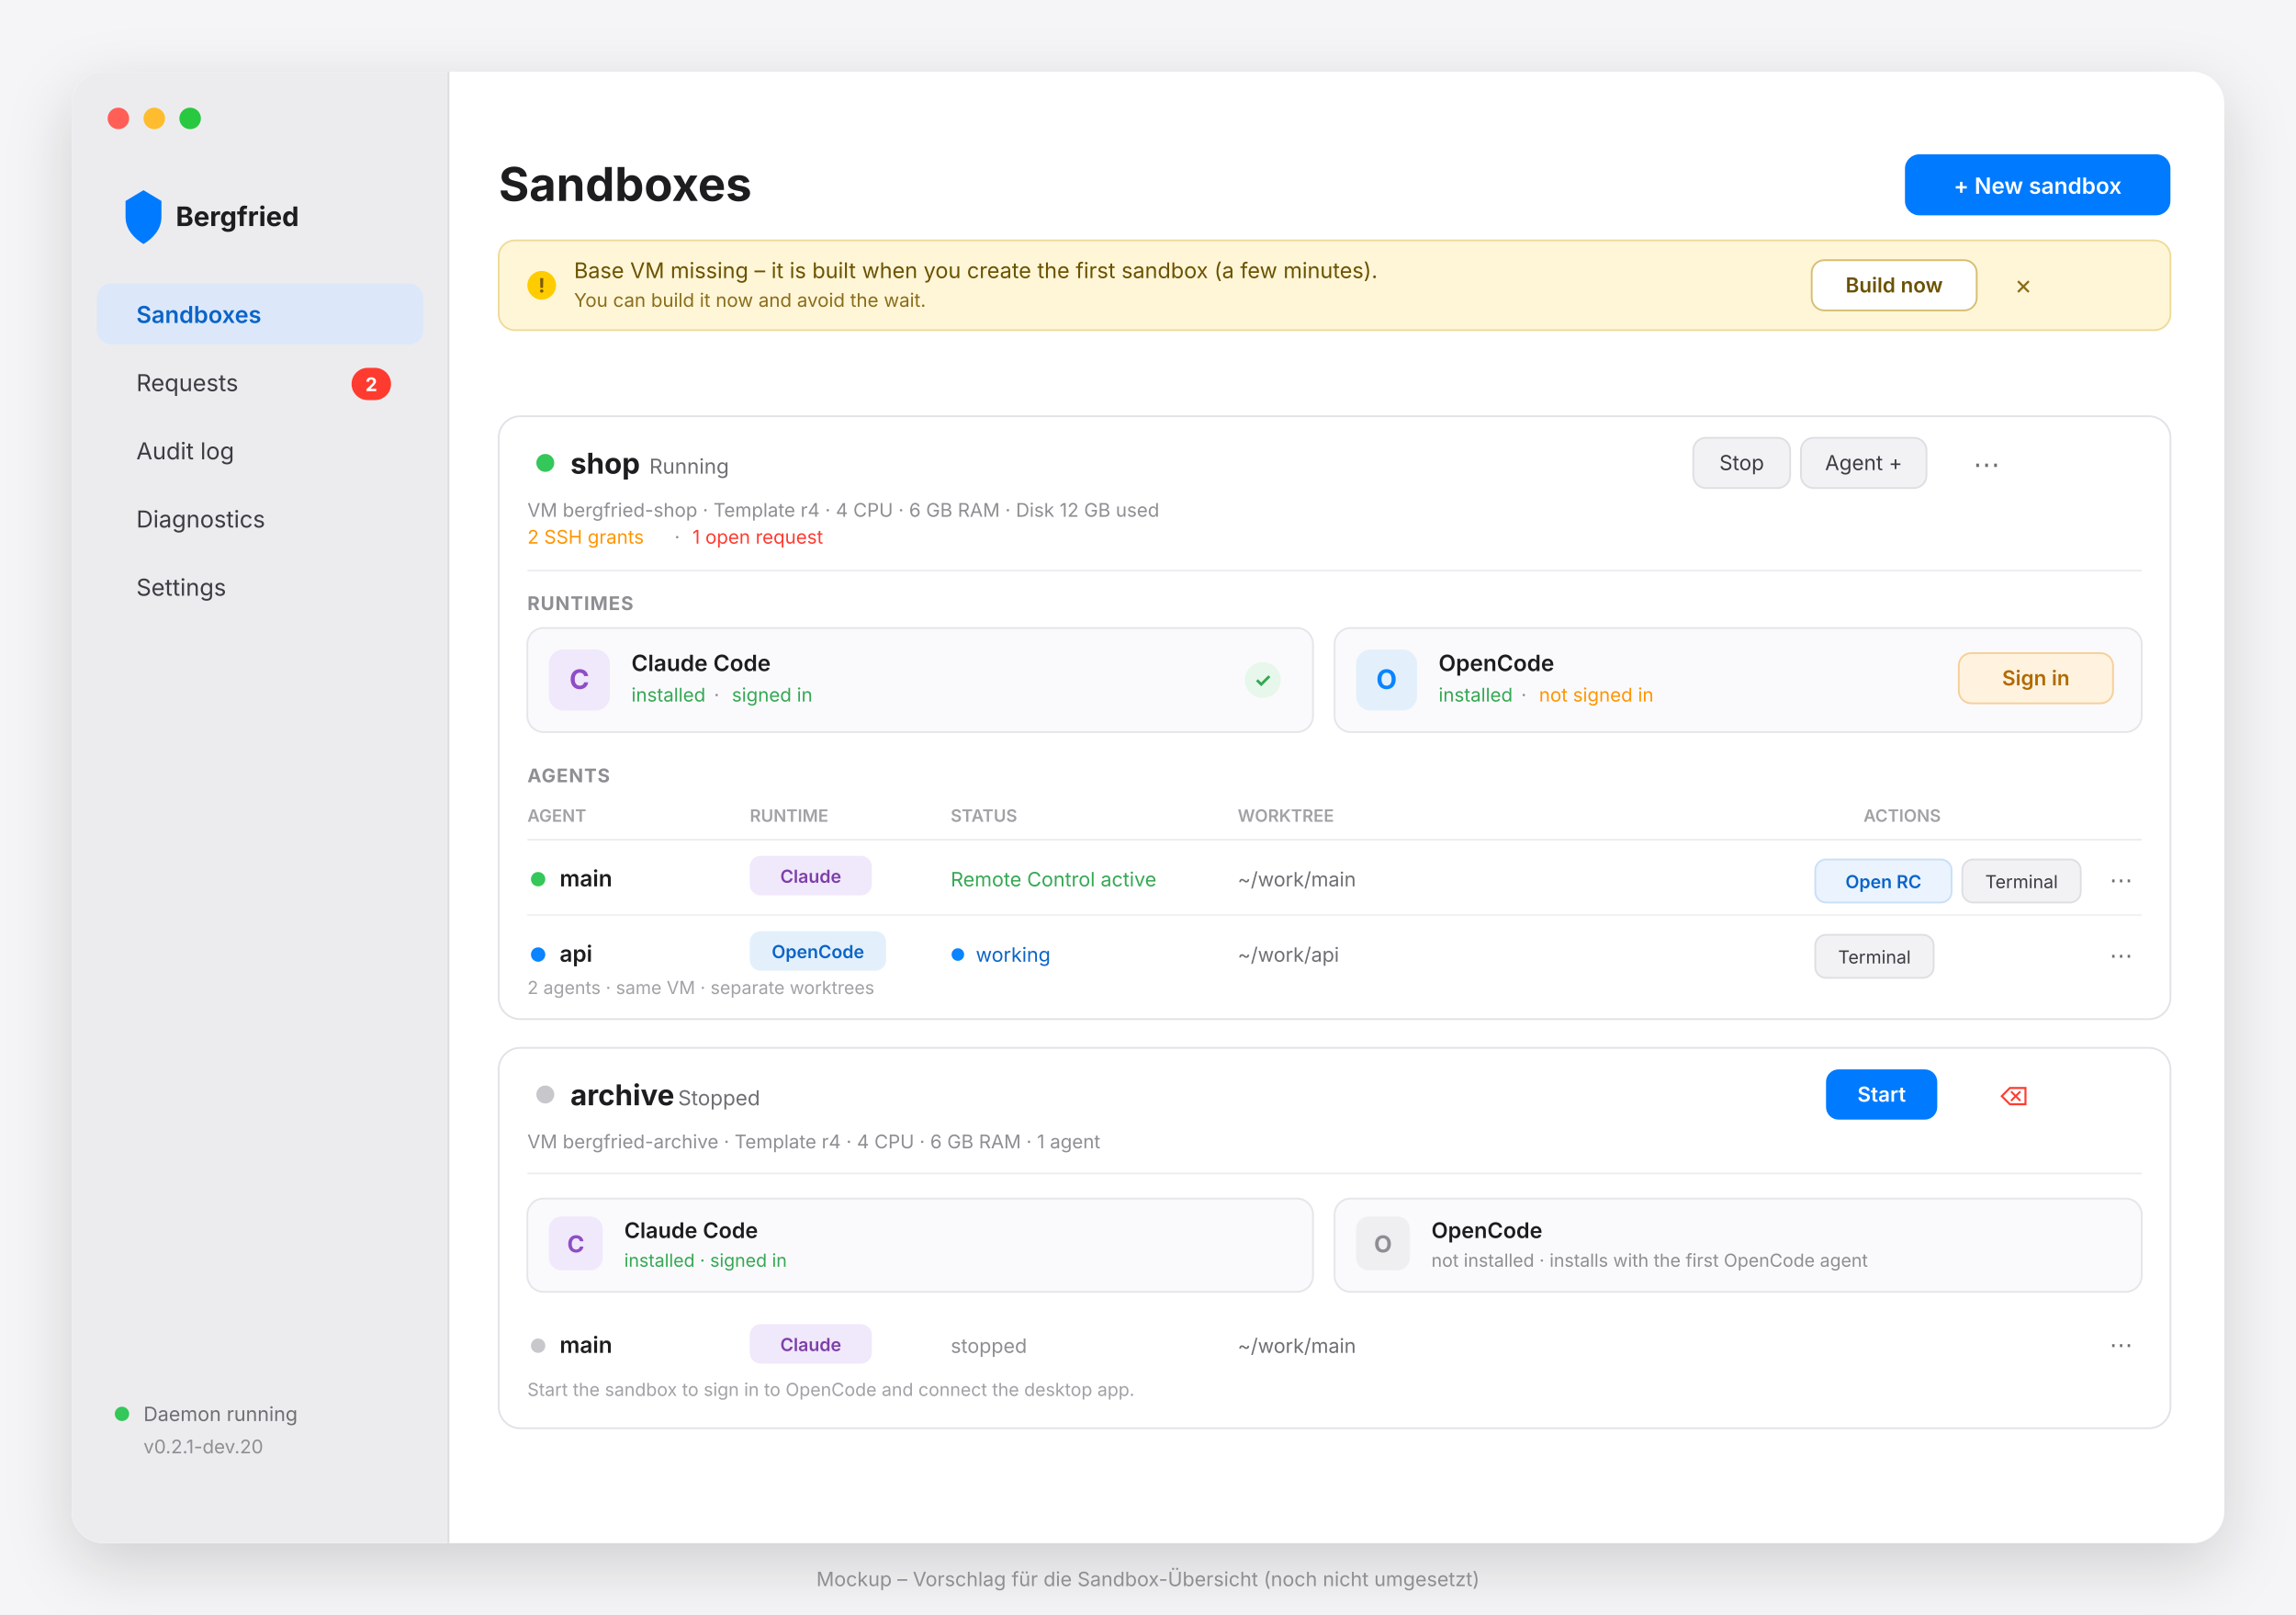
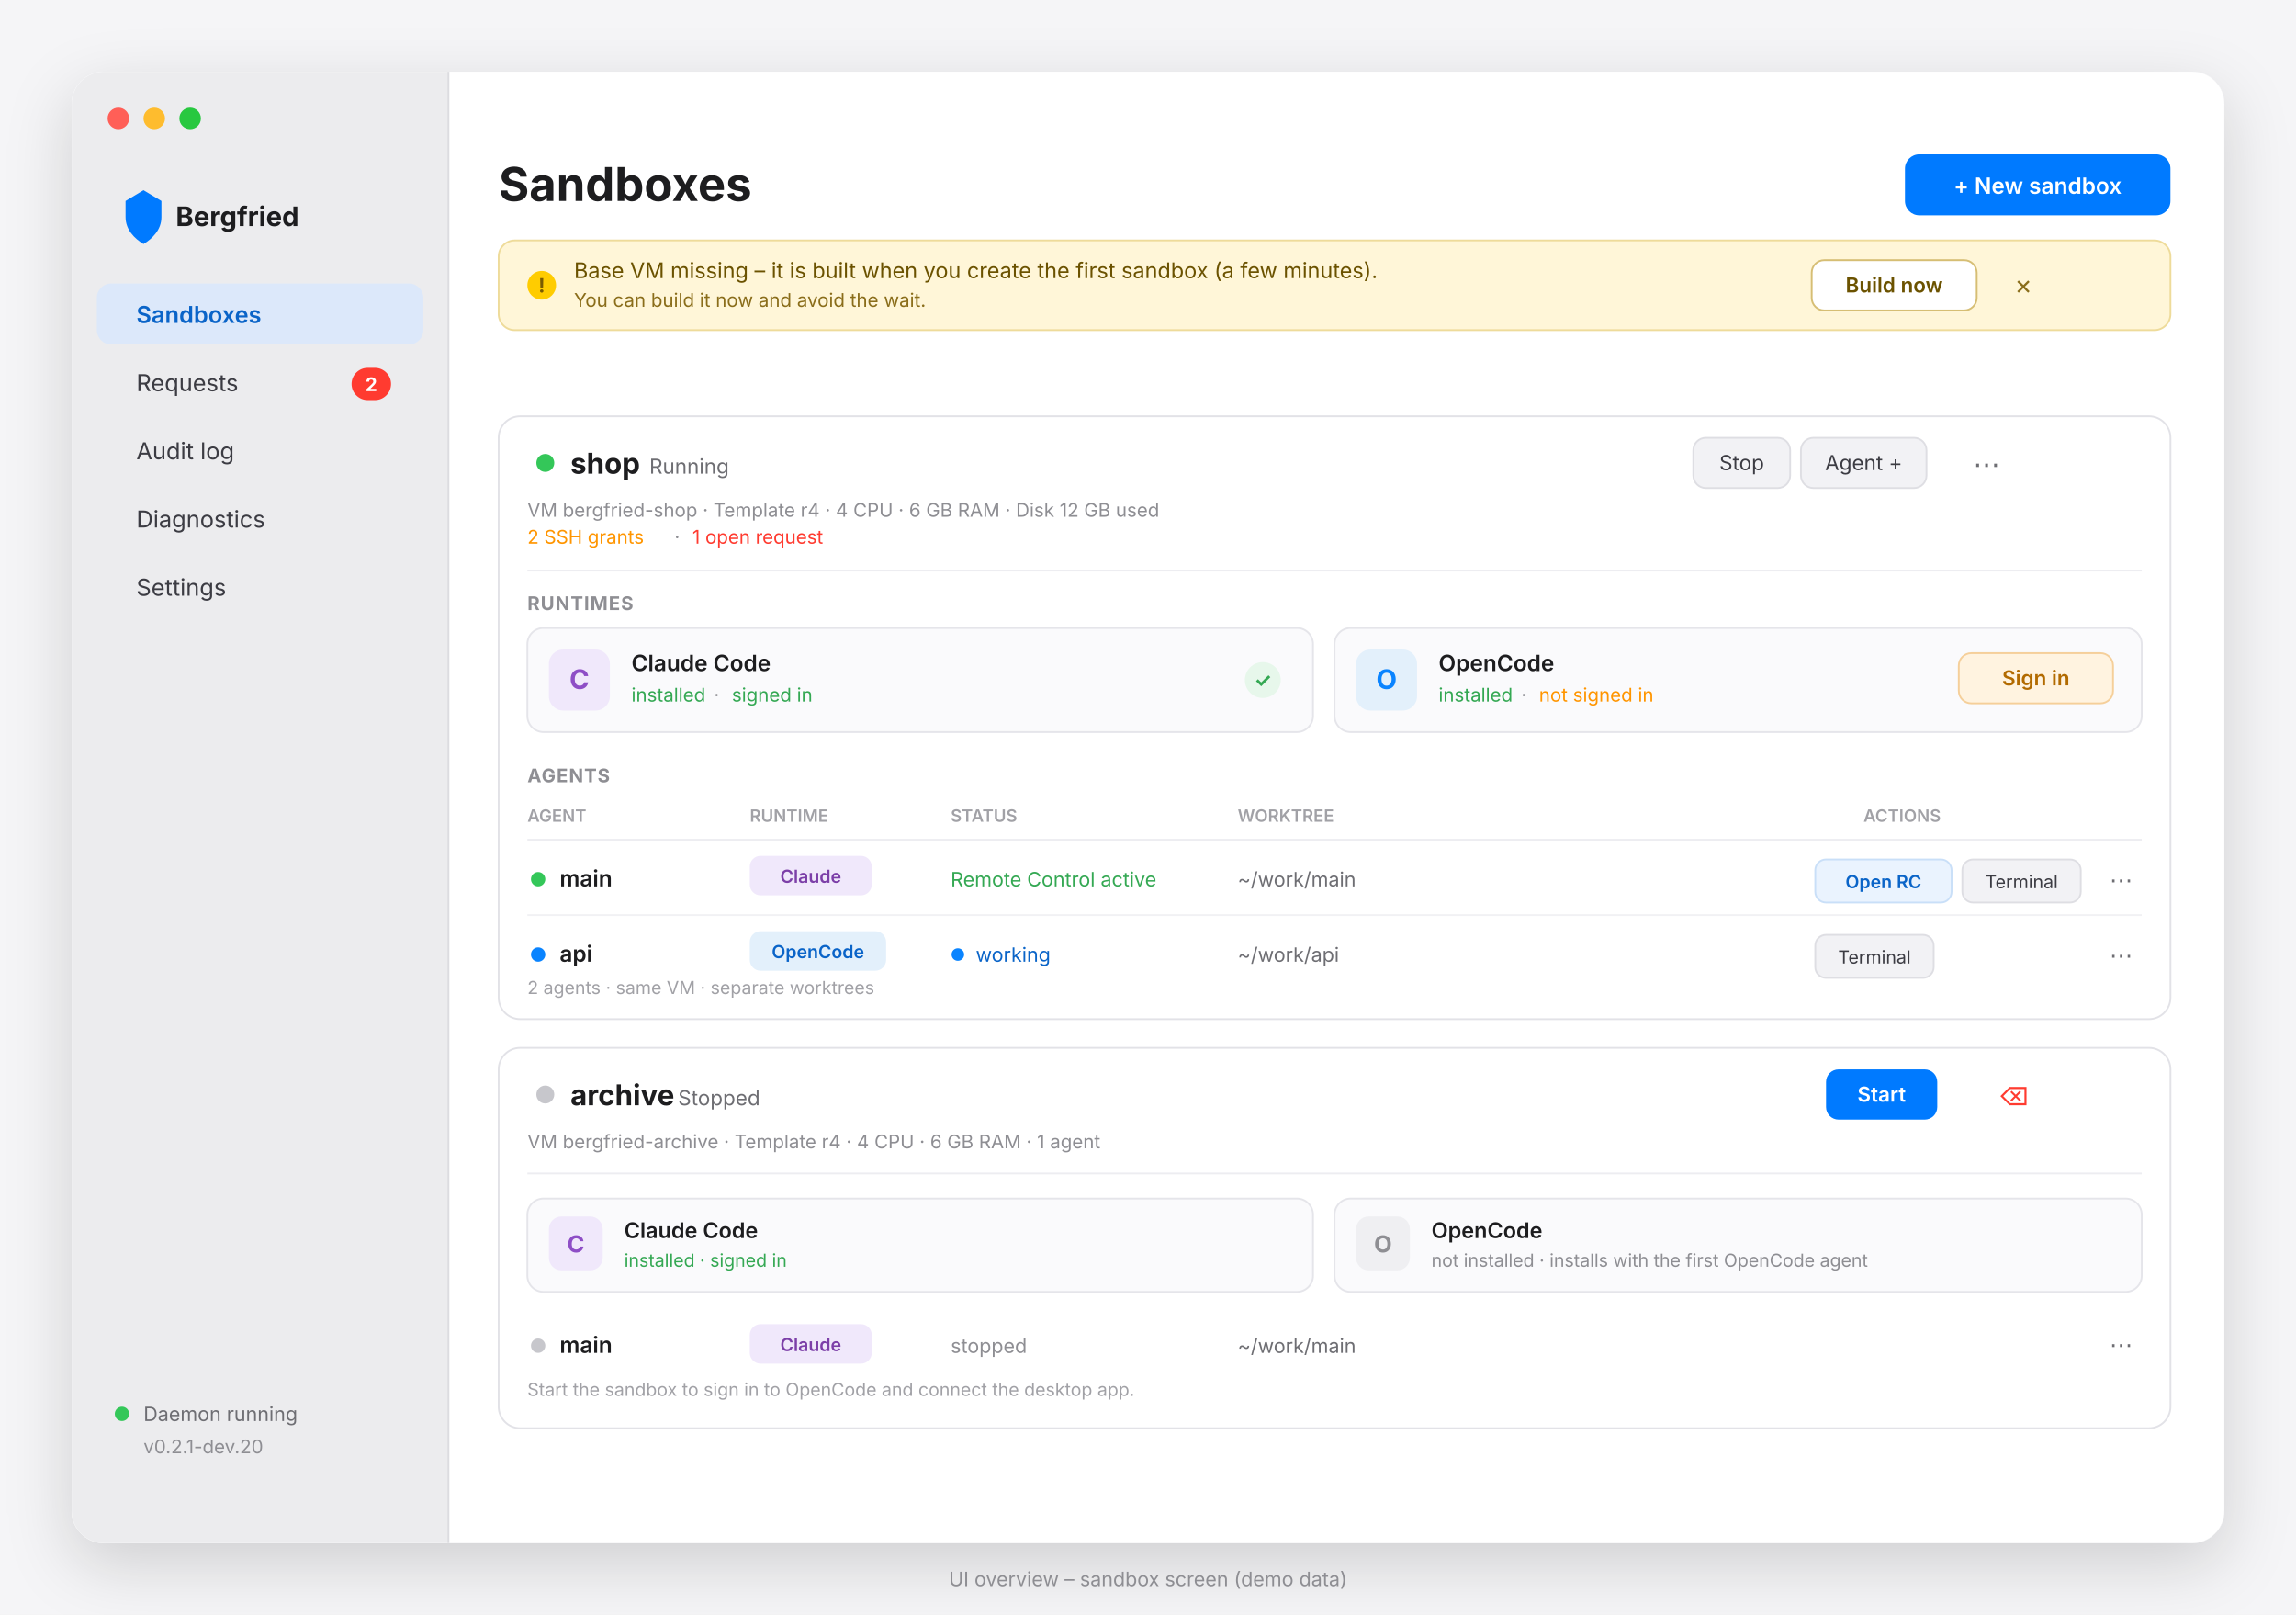
<svg xmlns="http://www.w3.org/2000/svg" width="1280" height="900" viewBox="0 0 1280 900">
  <defs>
    <clipPath id="win">
      <rect x="40" y="40" width="1200" height="820" rx="18" />
    </clipPath>
    <filter id="shadow" x="-10%" y="-10%" width="120%" height="120%">
      <feDropShadow dx="0" dy="12" stdDeviation="18" flood-color="#000" flood-opacity="0.16" />
    </filter>
  </defs>
  <rect width="1280" height="900" fill="#F5F5F7" />
  <g filter="url(#shadow)">
    <rect x="40" y="40" width="1200" height="820" rx="18" fill="#FFFFFF" />
  </g>
  <g clip-path="url(#win)">
    <rect x="40" y="40" width="210" height="820" fill="#ECECEE" />
    <line x1="250" y1="40" x2="250" y2="860" stroke="#DCDCE0" stroke-width="1" />
    <circle cx="66" cy="66" r="6" fill="#FF5F57" />
    <circle cx="86" cy="66" r="6" fill="#FEBC2E" />
    <circle cx="106" cy="66" r="6" fill="#28C840" />
    <path d="M70 112 l10 -6 10 6 v9 c0 7 -5 12 -10 15 c-5 -3 -10 -8 -10 -15 z" fill="#007AFF" />
    <text x="98" y="126" font-family="Inter, Helvetica, Arial, sans-serif" font-size="15" font-weight="700" fill="#1D1D1F">Bergfried</text>
    <rect x="54" y="158" width="182" height="34" rx="8" fill="#DCE8FA" />
    <text x="76" y="180" font-family="Inter" font-size="13" font-weight="600" fill="#0A64C8">Sandboxes</text>
    <text x="76" y="218" font-family="Inter" font-size="13" fill="#3C3C43">Requests</text>
    <rect x="196" y="205" width="22" height="18" rx="9" fill="#FF3B30" />
    <text x="207" y="218" font-family="Inter" font-size="10.5" font-weight="700" fill="#FFFFFF" text-anchor="middle">2</text>
    <text x="76" y="256" font-family="Inter" font-size="13" fill="#3C3C43">Audit log</text>
    <text x="76" y="294" font-family="Inter" font-size="13" fill="#3C3C43">Diagnostics</text>
    <text x="76" y="332" font-family="Inter" font-size="13" fill="#3C3C43">Settings</text>
    <circle cx="68" cy="788" r="4" fill="#34C759" />
    <text x="80" y="792" font-family="Inter" font-size="11" fill="#6E6E73">Daemon running</text>
    <text x="80" y="810" font-family="Inter" font-size="10.5" fill="#8E8E93">v0.2.1-dev.20</text>
    <text x="278" y="112" font-family="Inter" font-size="26" font-weight="700" fill="#1D1D1F">Sandboxes</text>
    <rect x="1062" y="86" width="148" height="34" rx="8" fill="#007AFF" />
    <text x="1136" y="108" font-family="Inter" font-size="12.5" font-weight="600" fill="#FFFFFF" text-anchor="middle">+  New sandbox</text>
    <rect x="278" y="134" width="932" height="50" rx="9" fill="#FFF6D8" stroke="#EEDB9A" />
    <circle cx="302" cy="159" r="8" fill="#FFCC00" />
    <text x="302" y="163" font-family="Inter" font-size="11" font-weight="700" fill="#7A5B00" text-anchor="middle">!</text>
    <text x="320" y="155" font-family="Inter" font-size="12" fill="#6B5200">Base VM missing – it is built when you create the first sandbox (a few minutes).</text>
    <text x="320" y="171" font-family="Inter" font-size="10.5" fill="#8A6D1A">You can build it now and avoid the wait.</text>
    <rect x="1010" y="145" width="92" height="28" rx="7" fill="#FFFFFF" stroke="#D6BE74" />
    <text x="1056" y="163" font-family="Inter" font-size="11.5" font-weight="600" fill="#6B5200" text-anchor="middle">Build now</text>
    <text x="1128" y="164" font-family="Inter" font-size="15" fill="#8A6D1A" text-anchor="middle">×</text>
    <rect x="278" y="232" width="932" height="336" rx="12" fill="#FFFFFF" stroke="#E2E2E7" />
    <circle cx="304" cy="258" r="5" fill="#34C759" />
    <text x="318" y="264" font-family="Inter" font-size="16" font-weight="700" fill="#1D1D1F">shop</text>
    <text x="362" y="264" font-family="Inter" font-size="11.5" fill="#6E6E73">Running</text>
    <rect x="944" y="244" width="54" height="28" rx="7" fill="#F2F2F5" stroke="#DEDEE3" />
    <text x="971" y="262" font-family="Inter" font-size="11.5" fill="#3C3C43" text-anchor="middle">Stop</text>
    <rect x="1004" y="244" width="70" height="28" rx="7" fill="#F2F2F5" stroke="#DEDEE3" />
    <text x="1039" y="262" font-family="Inter" font-size="11.5" fill="#3C3C43" text-anchor="middle">Agent +</text>
    <text x="1100" y="264" font-family="Inter" font-size="15" fill="#6E6E73">⋯</text>
    <text x="294" y="288" font-family="Inter" font-size="10.5" fill="#8E8E93">VM bergfried-shop  ·  Template r4  ·  4 CPU  ·  6 GB RAM  ·  Disk 12 GB used</text>
    <text x="294" y="303" font-family="Inter" font-size="10.5" fill="#FF9500">2 SSH grants</text>
    <text x="376" y="303" font-family="Inter" font-size="10.5" fill="#8E8E93">·</text>
    <text x="386" y="303" font-family="Inter" font-size="10.5" fill="#FF3B30">1 open request</text>
    <line x1="294" y1="318" x2="1194" y2="318" stroke="#EDEDF1" />
    <text x="294" y="340" font-family="Inter" font-size="10.5" font-weight="700" fill="#8E8E93" letter-spacing="0.5">RUNTIMES</text>
    <rect x="294" y="350" width="438" height="58" rx="9" fill="#FAFAFC" stroke="#E5E5EA" />
    <rect x="306" y="362" width="34" height="34" rx="8" fill="#F0E8FB" />
    <text x="323" y="384" font-family="Inter" font-size="15" font-weight="700" fill="#8E4EC6" text-anchor="middle">C</text>
    <text x="352" y="374" font-family="Inter" font-size="12.5" font-weight="600" fill="#1D1D1F">Claude Code</text>
    <text x="352" y="391" font-family="Inter" font-size="10.5" fill="#34A853">installed</text>
    <text x="398" y="391" font-family="Inter" font-size="10.5" fill="#8E8E93">·</text>
    <text x="408" y="391" font-family="Inter" font-size="10.5" fill="#34A853">signed in</text>
    <circle cx="704" cy="379" r="10" fill="#E7F7EB" />
    <text x="704" y="383" font-family="Inter" font-size="11" font-weight="700" fill="#34A853" text-anchor="middle">✓</text>
    <rect x="744" y="350" width="450" height="58" rx="9" fill="#FAFAFC" stroke="#E5E5EA" />
    <rect x="756" y="362" width="34" height="34" rx="8" fill="#E3F0FB" />
    <text x="773" y="384" font-family="Inter" font-size="15" font-weight="700" fill="#0A84FF" text-anchor="middle">O</text>
    <text x="802" y="374" font-family="Inter" font-size="12.5" font-weight="600" fill="#1D1D1F">OpenCode</text>
    <text x="802" y="391" font-family="Inter" font-size="10.5" fill="#34A853">installed</text>
    <text x="848" y="391" font-family="Inter" font-size="10.5" fill="#8E8E93">·</text>
    <text x="858" y="391" font-family="Inter" font-size="10.5" fill="#FF9500">not signed in</text>
    <rect x="1092" y="364" width="86" height="28" rx="7" fill="#FFF3E0" stroke="#F5CF9A" />
    <text x="1135" y="382" font-family="Inter" font-size="11.5" font-weight="600" fill="#B26A00" text-anchor="middle">Sign in</text>
    <text x="294" y="436" font-family="Inter" font-size="10.5" font-weight="700" fill="#8E8E93" letter-spacing="0.5">AGENTS</text>
    <text x="294" y="458" font-family="Inter" font-size="9.5" font-weight="600" fill="#A1A1A6">AGENT</text>
    <text x="418" y="458" font-family="Inter" font-size="9.5" font-weight="600" fill="#A1A1A6">RUNTIME</text>
    <text x="530" y="458" font-family="Inter" font-size="9.5" font-weight="600" fill="#A1A1A6">STATUS</text>
    <text x="690" y="458" font-family="Inter" font-size="9.5" font-weight="600" fill="#A1A1A6">WORKTREE</text>
    <text x="1082" y="458" font-family="Inter" font-size="9.5" font-weight="600" fill="#A1A1A6" text-anchor="end">ACTIONS</text>
    <line x1="294" y1="468" x2="1194" y2="468" stroke="#EDEDF1" />
    <circle cx="300" cy="490" r="4" fill="#34C759" />
    <text x="312" y="494" font-family="Inter" font-size="12.5" font-weight="600" fill="#1D1D1F">main</text>
    <rect x="418" y="477" width="68" height="22" rx="6" fill="#F0E8FB" />
    <text x="452" y="492" font-family="Inter" font-size="10" font-weight="600" fill="#7C3FA8" text-anchor="middle">Claude</text>
    <text x="530" y="494" font-family="Inter" font-size="11" fill="#34A853">Remote Control active</text>
    <text x="690" y="494" font-family="Inter" font-size="11" fill="#6E6E73">~/work/main</text>
    <rect x="1012" y="479" width="76" height="24" rx="6" fill="#EAF3FE" stroke="#C9DFF8" />
    <text x="1050" y="495" font-family="Inter" font-size="10" font-weight="600" fill="#0A64C8" text-anchor="middle">Open RC</text>
    <rect x="1094" y="479" width="66" height="24" rx="6" fill="#F2F2F5" stroke="#DEDEE3" />
    <text x="1127" y="495" font-family="Inter" font-size="10" fill="#3C3C43" text-anchor="middle">Terminal</text>
    <text x="1176" y="495" font-family="Inter" font-size="13" fill="#6E6E73">⋯</text>
    <line x1="294" y1="510" x2="1194" y2="510" stroke="#F1F1F4" />
    <circle cx="300" cy="532" r="4" fill="#0A84FF" />
    <text x="312" y="536" font-family="Inter" font-size="12.5" font-weight="600" fill="#1D1D1F">api</text>
    <rect x="418" y="519" width="76" height="22" rx="6" fill="#E3F0FB" />
    <text x="456" y="534" font-family="Inter" font-size="10" font-weight="600" fill="#0A64C8" text-anchor="middle">OpenCode</text>
    <circle cx="534" cy="532" r="3.5" fill="#0A84FF" />
    <text x="544" y="536" font-family="Inter" font-size="11" fill="#0A64C8">working</text>
    <text x="690" y="536" font-family="Inter" font-size="11" fill="#6E6E73">~/work/api</text>
    <rect x="1012" y="521" width="66" height="24" rx="6" fill="#F2F2F5" stroke="#DEDEE3" />
    <text x="1045" y="537" font-family="Inter" font-size="10" fill="#3C3C43" text-anchor="middle">Terminal</text>
    <text x="1176" y="537" font-family="Inter" font-size="13" fill="#6E6E73">⋯</text>
    <text x="294" y="554" font-family="Inter" font-size="10" fill="#A1A1A6">2 agents · same VM · separate worktrees</text>
    <g transform="translate(0 -28)">
      <rect x="278" y="612" width="932" height="212" rx="12" fill="#FFFFFF" stroke="#E2E2E7" />
      <circle cx="304" cy="638" r="5" fill="#C7C7CC" />
      <text x="318" y="644" font-family="Inter" font-size="16" font-weight="700" fill="#1D1D1F">archive</text>
      <text x="378" y="644" font-family="Inter" font-size="11.5" fill="#6E6E73">Stopped</text>
      <rect x="1018" y="624" width="62" height="28" rx="7" fill="#007AFF" />
      <text x="1049" y="642" font-family="Inter" font-size="11.5" font-weight="600" fill="#FFFFFF" text-anchor="middle">Start</text>
      <text x="1114" y="644" font-family="Inter" font-size="14" fill="#FF3B30">⌫</text>
      <text x="294" y="668" font-family="Inter" font-size="10.5" fill="#8E8E93">VM bergfried-archive  ·  Template r4  ·  4 CPU  ·  6 GB RAM  ·  1 agent</text>
      <line x1="294" y1="682" x2="1194" y2="682" stroke="#EDEDF1" />
      <rect x="294" y="696" width="438" height="52" rx="9" fill="#FAFAFC" stroke="#E5E5EA" />
      <rect x="306" y="706" width="30" height="30" rx="7" fill="#F0E8FB" />
      <text x="321" y="726" font-family="Inter" font-size="13" font-weight="700" fill="#8E4EC6" text-anchor="middle">C</text>
      <text x="348" y="718" font-family="Inter" font-size="12" font-weight="600" fill="#1D1D1F">Claude Code</text>
      <text x="348" y="734" font-family="Inter" font-size="10" fill="#34A853">installed · signed in</text>
      <rect x="744" y="696" width="450" height="52" rx="9" fill="#FAFAFC" stroke="#E5E5EA" />
      <rect x="756" y="706" width="30" height="30" rx="7" fill="#EFEFF2" />
      <text x="771" y="726" font-family="Inter" font-size="13" font-weight="700" fill="#8E8E93" text-anchor="middle">O</text>
      <text x="798" y="718" font-family="Inter" font-size="12" font-weight="600" fill="#1D1D1F">OpenCode</text>
      <text x="798" y="734" font-family="Inter" font-size="10" fill="#8E8E93">not installed · installs with the first OpenCode agent</text>
      <circle cx="300" cy="778" r="4" fill="#C7C7CC" />
      <text x="312" y="782" font-family="Inter" font-size="12.5" font-weight="600" fill="#1D1D1F">main</text>
      <rect x="418" y="766" width="68" height="22" rx="6" fill="#F0E8FB" />
      <text x="452" y="781" font-family="Inter" font-size="10" font-weight="600" fill="#7C3FA8" text-anchor="middle">Claude</text>
      <text x="530" y="782" font-family="Inter" font-size="11" fill="#8E8E93">stopped</text>
      <text x="690" y="782" font-family="Inter" font-size="11" fill="#6E6E73">~/work/main</text>
      <text x="1176" y="782" font-family="Inter" font-size="13" fill="#6E6E73">⋯</text>
      <text x="294" y="806" font-family="Inter" font-size="10" fill="#A1A1A6">Start the sandbox to sign in to OpenCode and connect the desktop app.</text>
    </g>
  </g>
-   <text x="640" y="884" font-family="Inter" font-size="11" fill="#8E8E93" text-anchor="middle">Mockup – Vorschlag für die Sandbox-Übersicht (noch nicht umgesetzt)</text>
+   <text x="640" y="884" font-family="Inter" font-size="11" fill="#8E8E93" text-anchor="middle">UI overview – sandbox screen (demo data)</text>
</svg>
